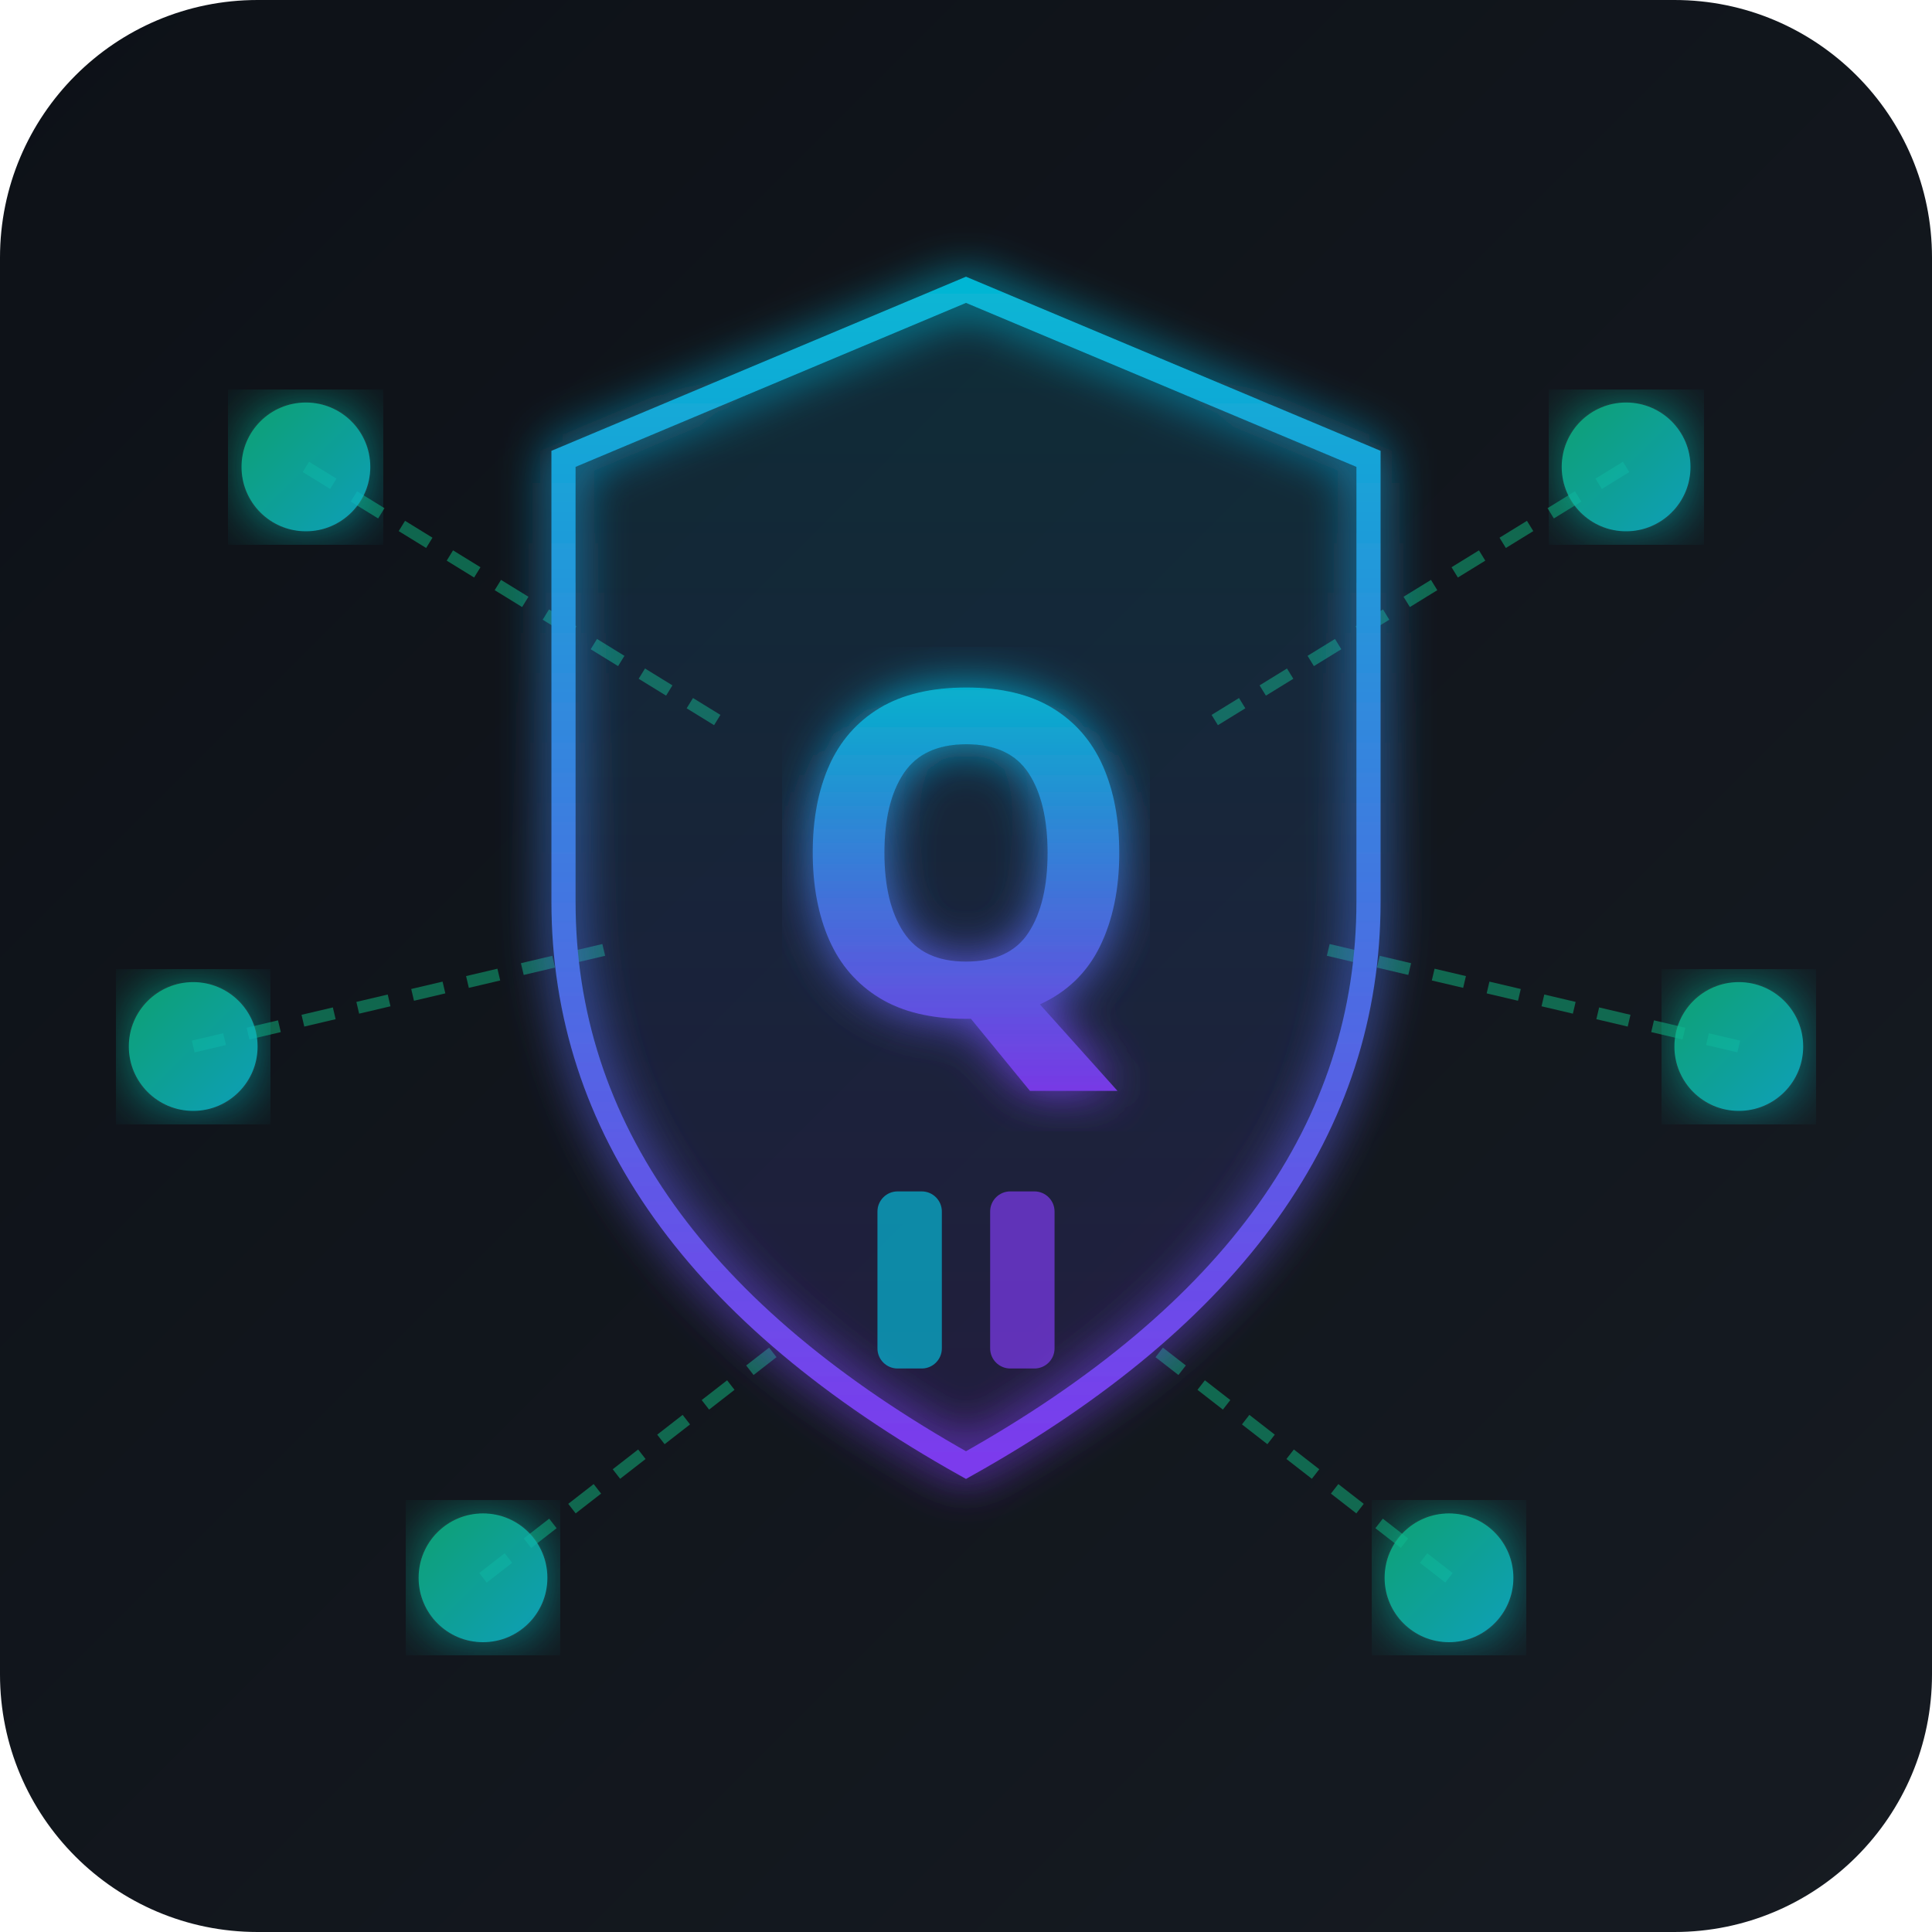
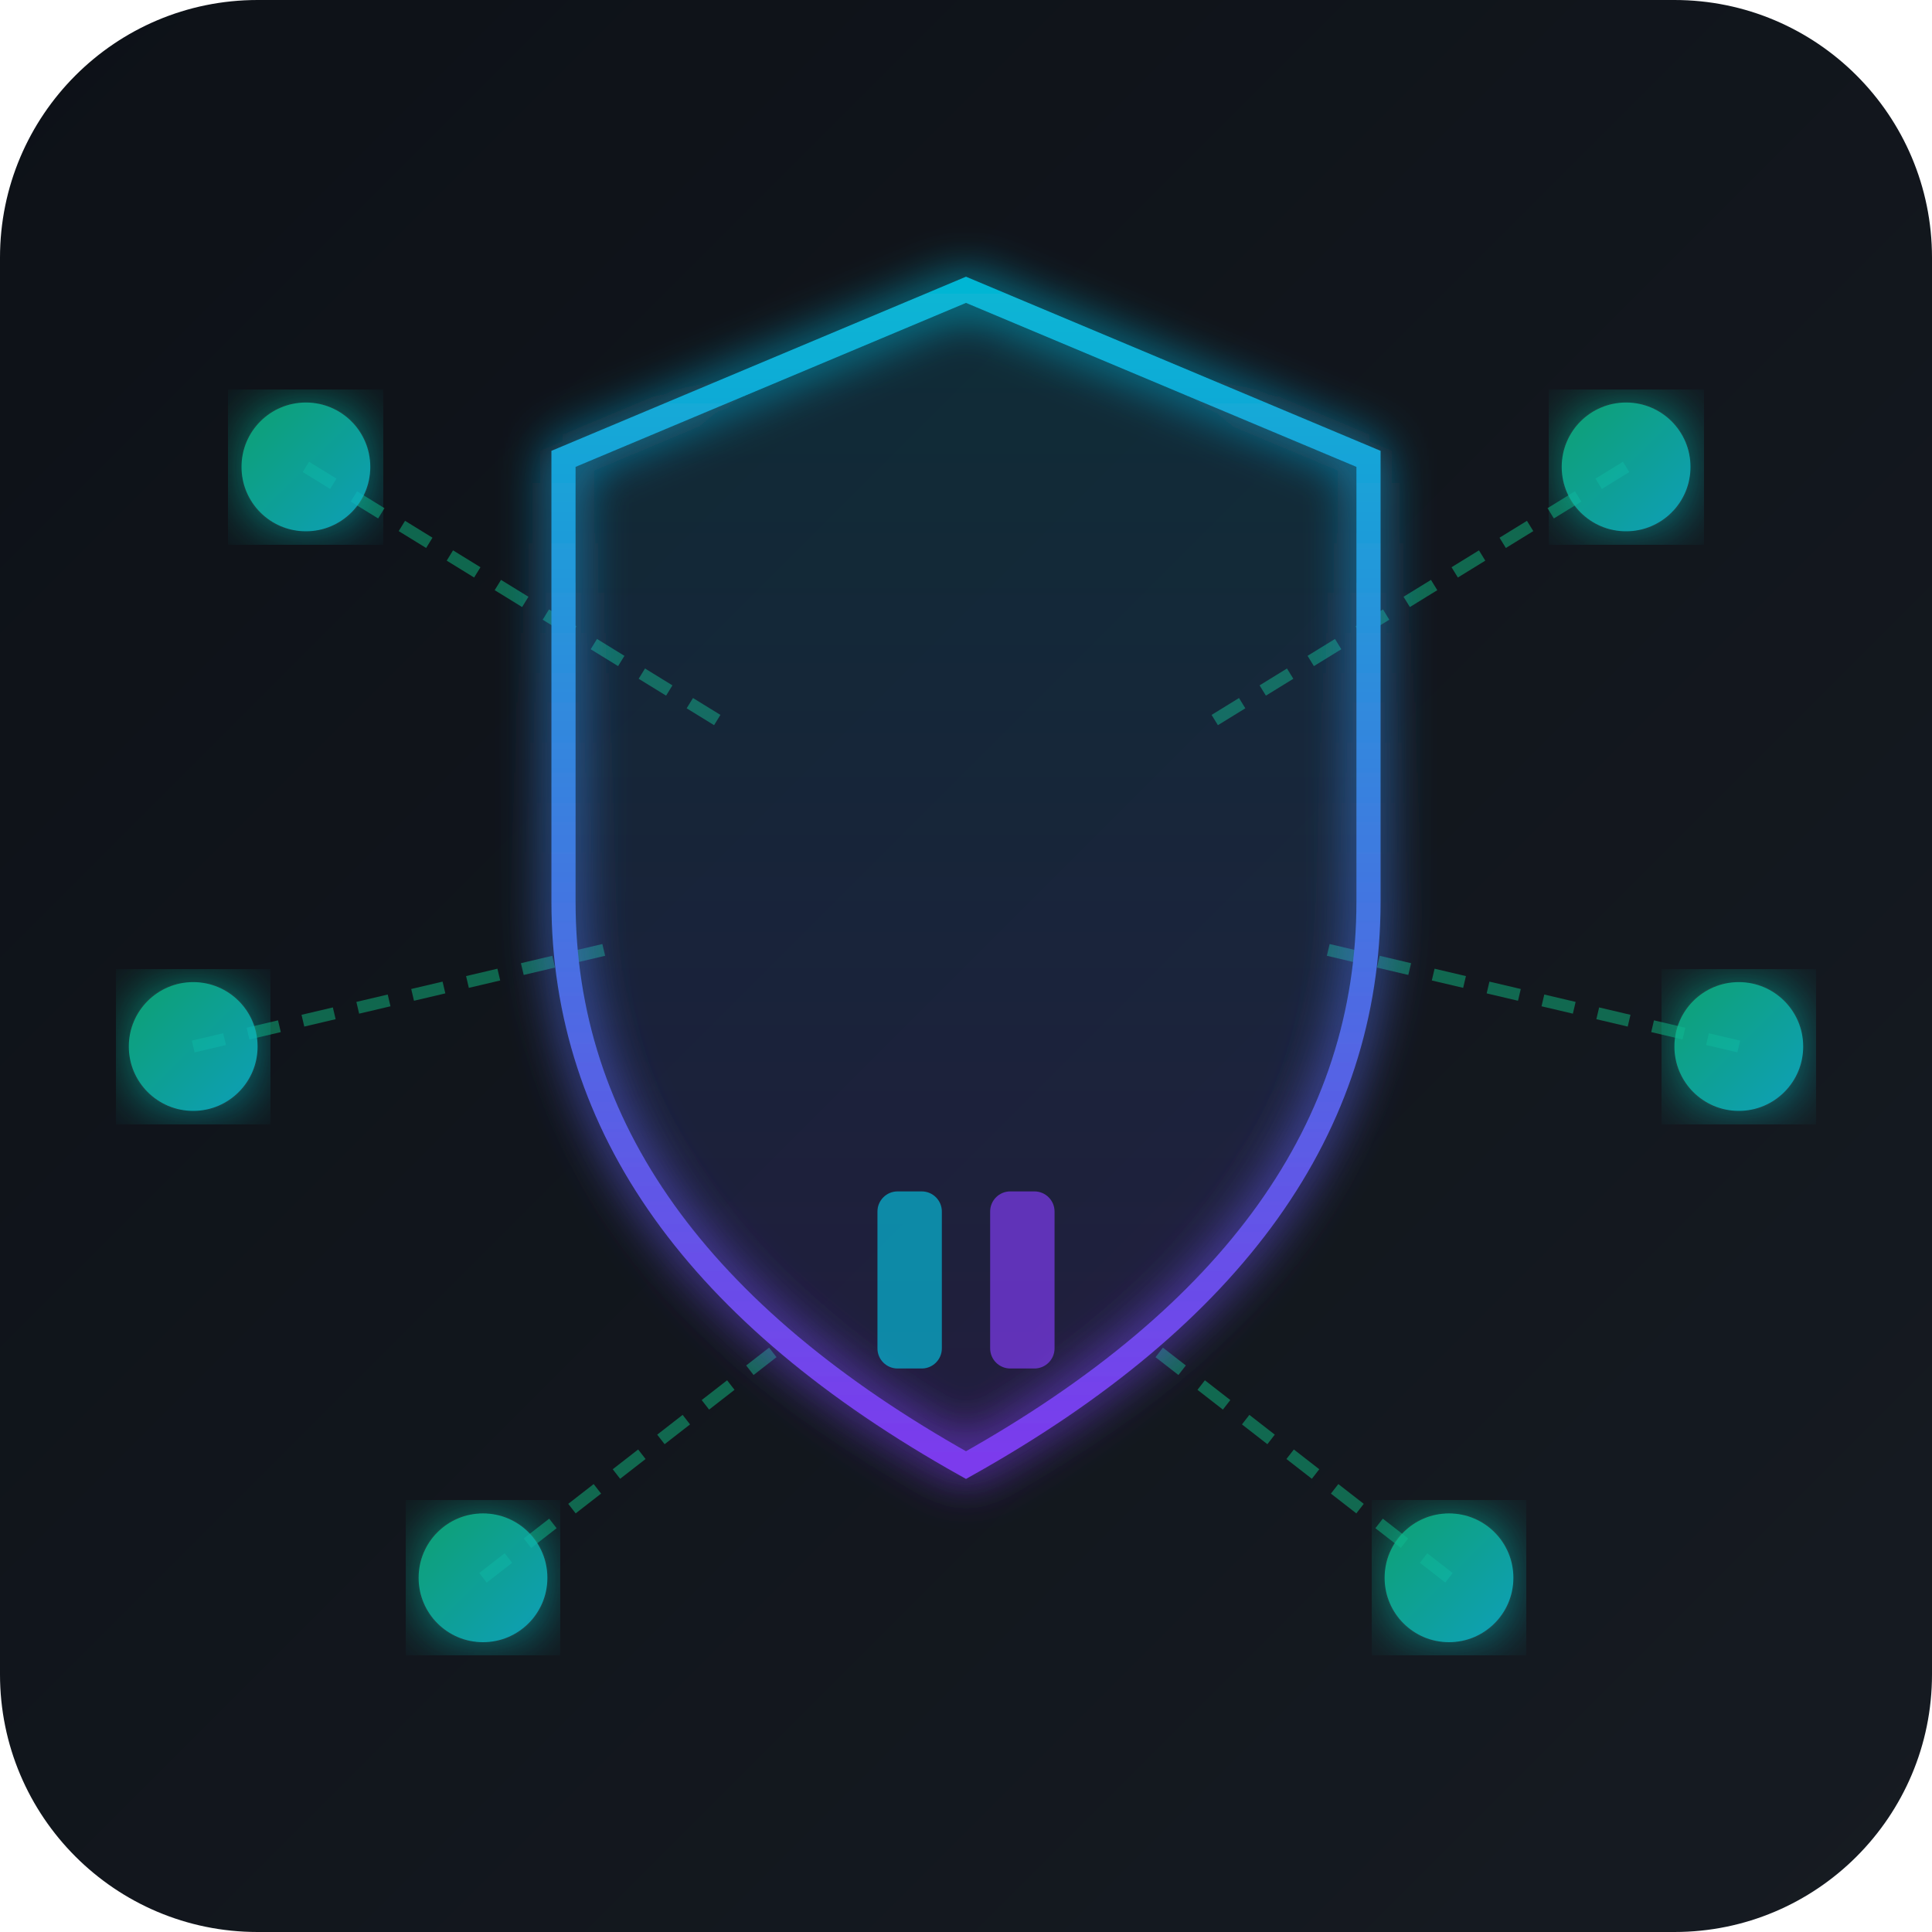
<svg xmlns="http://www.w3.org/2000/svg" viewBox="0 0 240 240" width="240" height="240">
  <defs>
    <linearGradient id="bg-grad-n" x1="0" y1="0" x2="1" y2="1">
      <stop offset="0%" stop-color="#0d1117" />
      <stop offset="100%" stop-color="#161b22" />
    </linearGradient>
    <linearGradient id="shield-grad-n" x1="0" y1="0" x2="0" y2="1">
      <stop offset="0%" stop-color="#06b6d4" />
      <stop offset="100%" stop-color="#7c3aed" />
    </linearGradient>
    <linearGradient id="node-grad" x1="0" y1="0" x2="1" y2="1">
      <stop offset="0%" stop-color="#10b981" />
      <stop offset="100%" stop-color="#06b6d4" />
    </linearGradient>
    <filter id="glow-n">
      <feGaussianBlur stdDeviation="3" result="blur" />
      <feMerge>
        <feMergeNode in="blur" />
        <feMergeNode in="SourceGraphic" />
      </feMerge>
    </filter>
    <filter id="node-glow">
      <feGaussianBlur stdDeviation="4" result="blur" />
      <feMerge>
        <feMergeNode in="blur" />
        <feMergeNode in="SourceGraphic" />
      </feMerge>
    </filter>
  </defs>
  <rect width="240" height="240" rx="32" fill="url(#bg-grad-n)" />
  <line x1="38" y1="58" x2="90" y2="90" stroke="#10b981" stroke-width="1.5" opacity="0.5" stroke-dasharray="4 3" />
  <line x1="202" y1="58" x2="150" y2="90" stroke="#10b981" stroke-width="1.5" opacity="0.5" stroke-dasharray="4 3" />
  <line x1="24" y1="130" x2="75" y2="118" stroke="#10b981" stroke-width="1.5" opacity="0.5" stroke-dasharray="4 3" />
  <line x1="216" y1="130" x2="165" y2="118" stroke="#10b981" stroke-width="1.5" opacity="0.5" stroke-dasharray="4 3" />
  <line x1="60" y1="196" x2="96" y2="168" stroke="#10b981" stroke-width="1.5" opacity="0.5" stroke-dasharray="4 3" />
  <line x1="180" y1="196" x2="144" y2="168" stroke="#10b981" stroke-width="1.5" opacity="0.5" stroke-dasharray="4 3" />
  <circle cx="38" cy="58" r="8" fill="url(#node-grad)" opacity="0.85" filter="url(#node-glow)" />
  <circle cx="202" cy="58" r="8" fill="url(#node-grad)" opacity="0.85" filter="url(#node-glow)" />
  <circle cx="24" cy="130" r="8" fill="url(#node-grad)" opacity="0.85" filter="url(#node-glow)" />
  <circle cx="216" cy="130" r="8" fill="url(#node-grad)" opacity="0.85" filter="url(#node-glow)" />
  <circle cx="60" cy="196" r="8" fill="url(#node-grad)" opacity="0.85" filter="url(#node-glow)" />
  <circle cx="180" cy="196" r="8" fill="url(#node-grad)" opacity="0.85" filter="url(#node-glow)" />
  <path d="M120 36 L170 57 L170 112 Q170 154 120 182 Q70 154 70 112 L70 57 Z" fill="url(#shield-grad-n)" opacity="0.15" />
  <path d="M120 36 L170 57 L170 112 Q170 154 120 182 Q70 154 70 112 L70 57 Z" fill="none" stroke="url(#shield-grad-n)" stroke-width="3" filter="url(#glow-n)" />
-   <text x="120" y="126" font-family="'Segoe UI', system-ui, sans-serif" font-size="56" font-weight="700" text-anchor="middle" fill="url(#shield-grad-n)" filter="url(#glow-n)" opacity="0.95">Q</text>
  <rect x="109" y="148" width="8" height="22" rx="2.5" fill="#06b6d4" opacity="0.7" />
  <rect x="123" y="148" width="8" height="22" rx="2.5" fill="#7c3aed" opacity="0.7" />
</svg>
